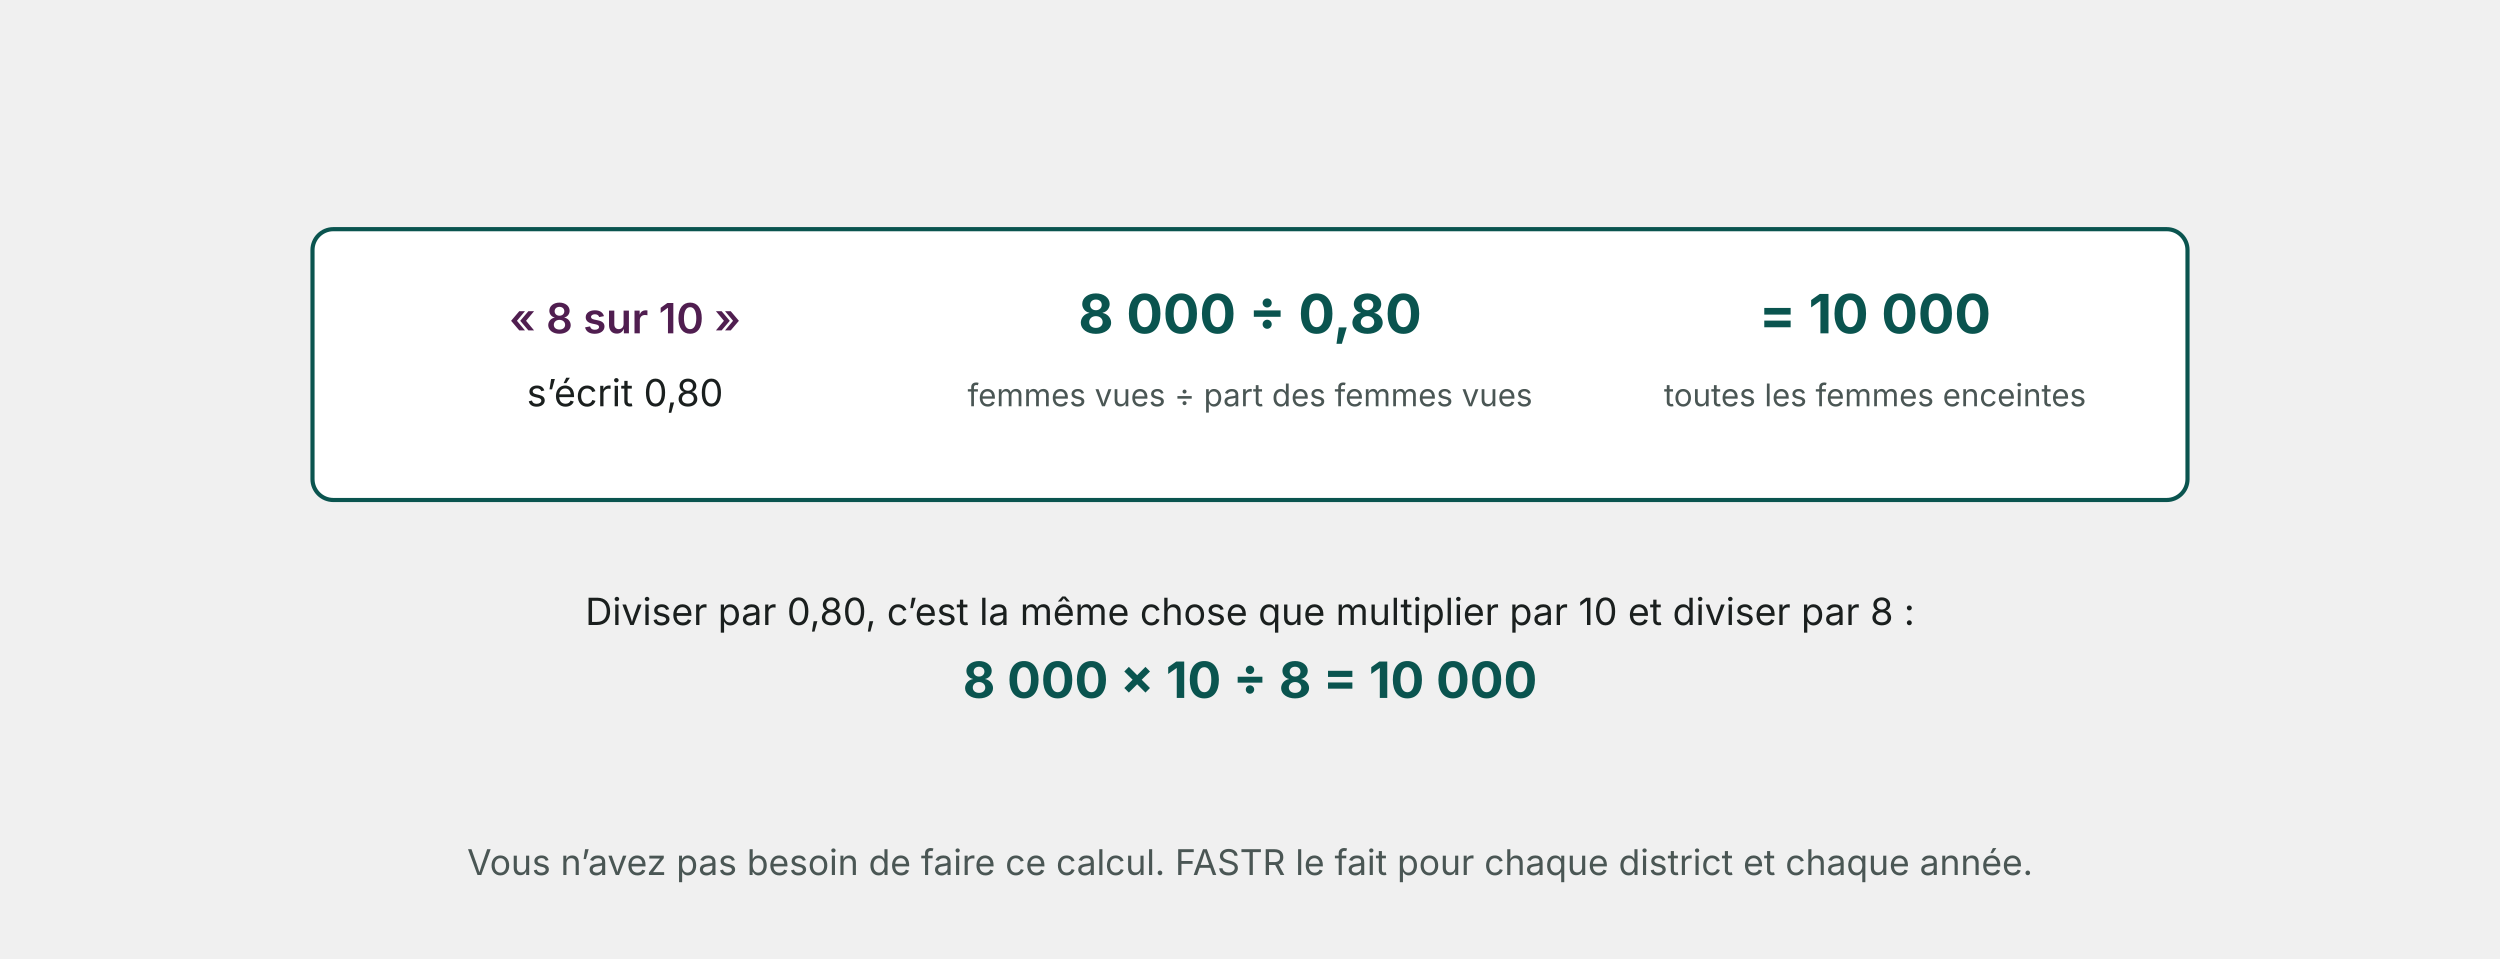
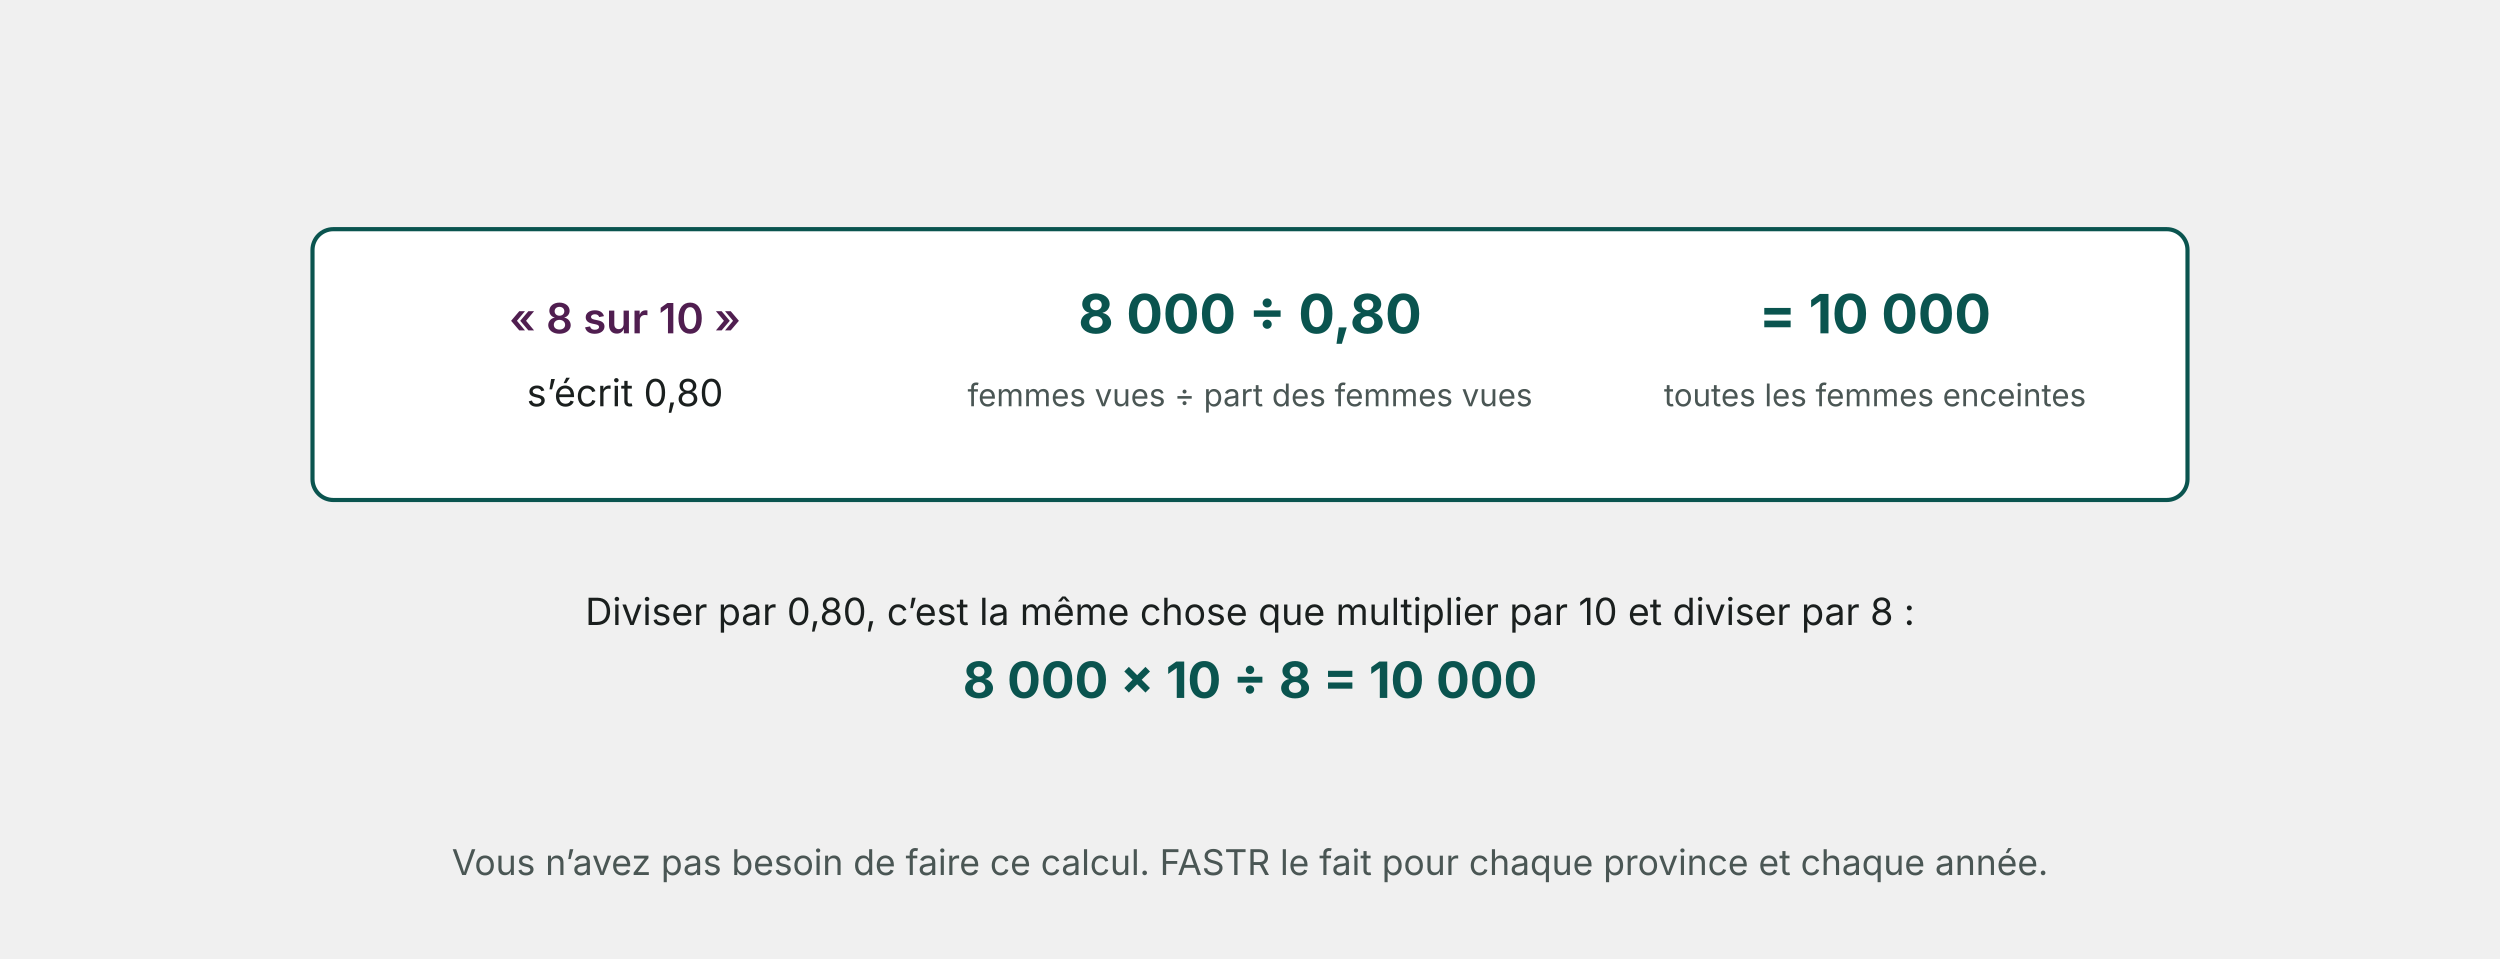
<svg xmlns="http://www.w3.org/2000/svg" viewBox="0 0 1200 460" font-family="Inter, -apple-system, 'Segoe UI', Roboto, sans-serif">
  <rect x="150" y="110" width="900" height="130" rx="10" fill="#FFFFFF" stroke="#0A544F" stroke-width="2" />
  <text x="300" y="160" text-anchor="middle" font-size="20" font-weight="600" fill="#501E50">« 8 sur 10 »</text>
  <text x="300" y="195" text-anchor="middle" font-size="18" font-weight="400" fill="#1A1F1E">s’écrit 0,80</text>
  <text x="600" y="160" text-anchor="middle" font-size="26" font-weight="700" fill="#0A544F">8 000 ÷ 0,80</text>
  <text x="600" y="195" text-anchor="middle" font-size="15" font-weight="400" fill="#4A5654">femmes vues ÷ part des femmes vues</text>
  <text x="900" y="160" text-anchor="middle" font-size="26" font-weight="700" fill="#0A544F">= 10 000</text>
  <text x="900" y="195" text-anchor="middle" font-size="15" font-weight="400" fill="#4A5654">toutes les femmes enceintes</text>
  <text x="600" y="300" text-anchor="middle" font-size="18" font-weight="400" fill="#1A1F1E">Diviser par 0,80, c’est la même chose que multiplier par 10 et diviser par 8 :</text>
  <text x="600" y="335" text-anchor="middle" font-size="24" font-weight="700" fill="#0A544F">8 000 × 10 ÷ 8 = 10 000</text>
-   <text x="600" y="420" text-anchor="middle" font-size="17" font-weight="400" fill="#4A5654">Vous n’avez pas besoin de faire ce calcul. FASTR le fait pour chaque district et chaque année.</text>
+   <text x="600" y="420" text-anchor="middle" font-size="17" font-weight="400" fill="#4A5654">Vous n’avez pas besoin de faire ce calcul. FASTR le fait pour chaque province et chaque année.</text>
</svg>
